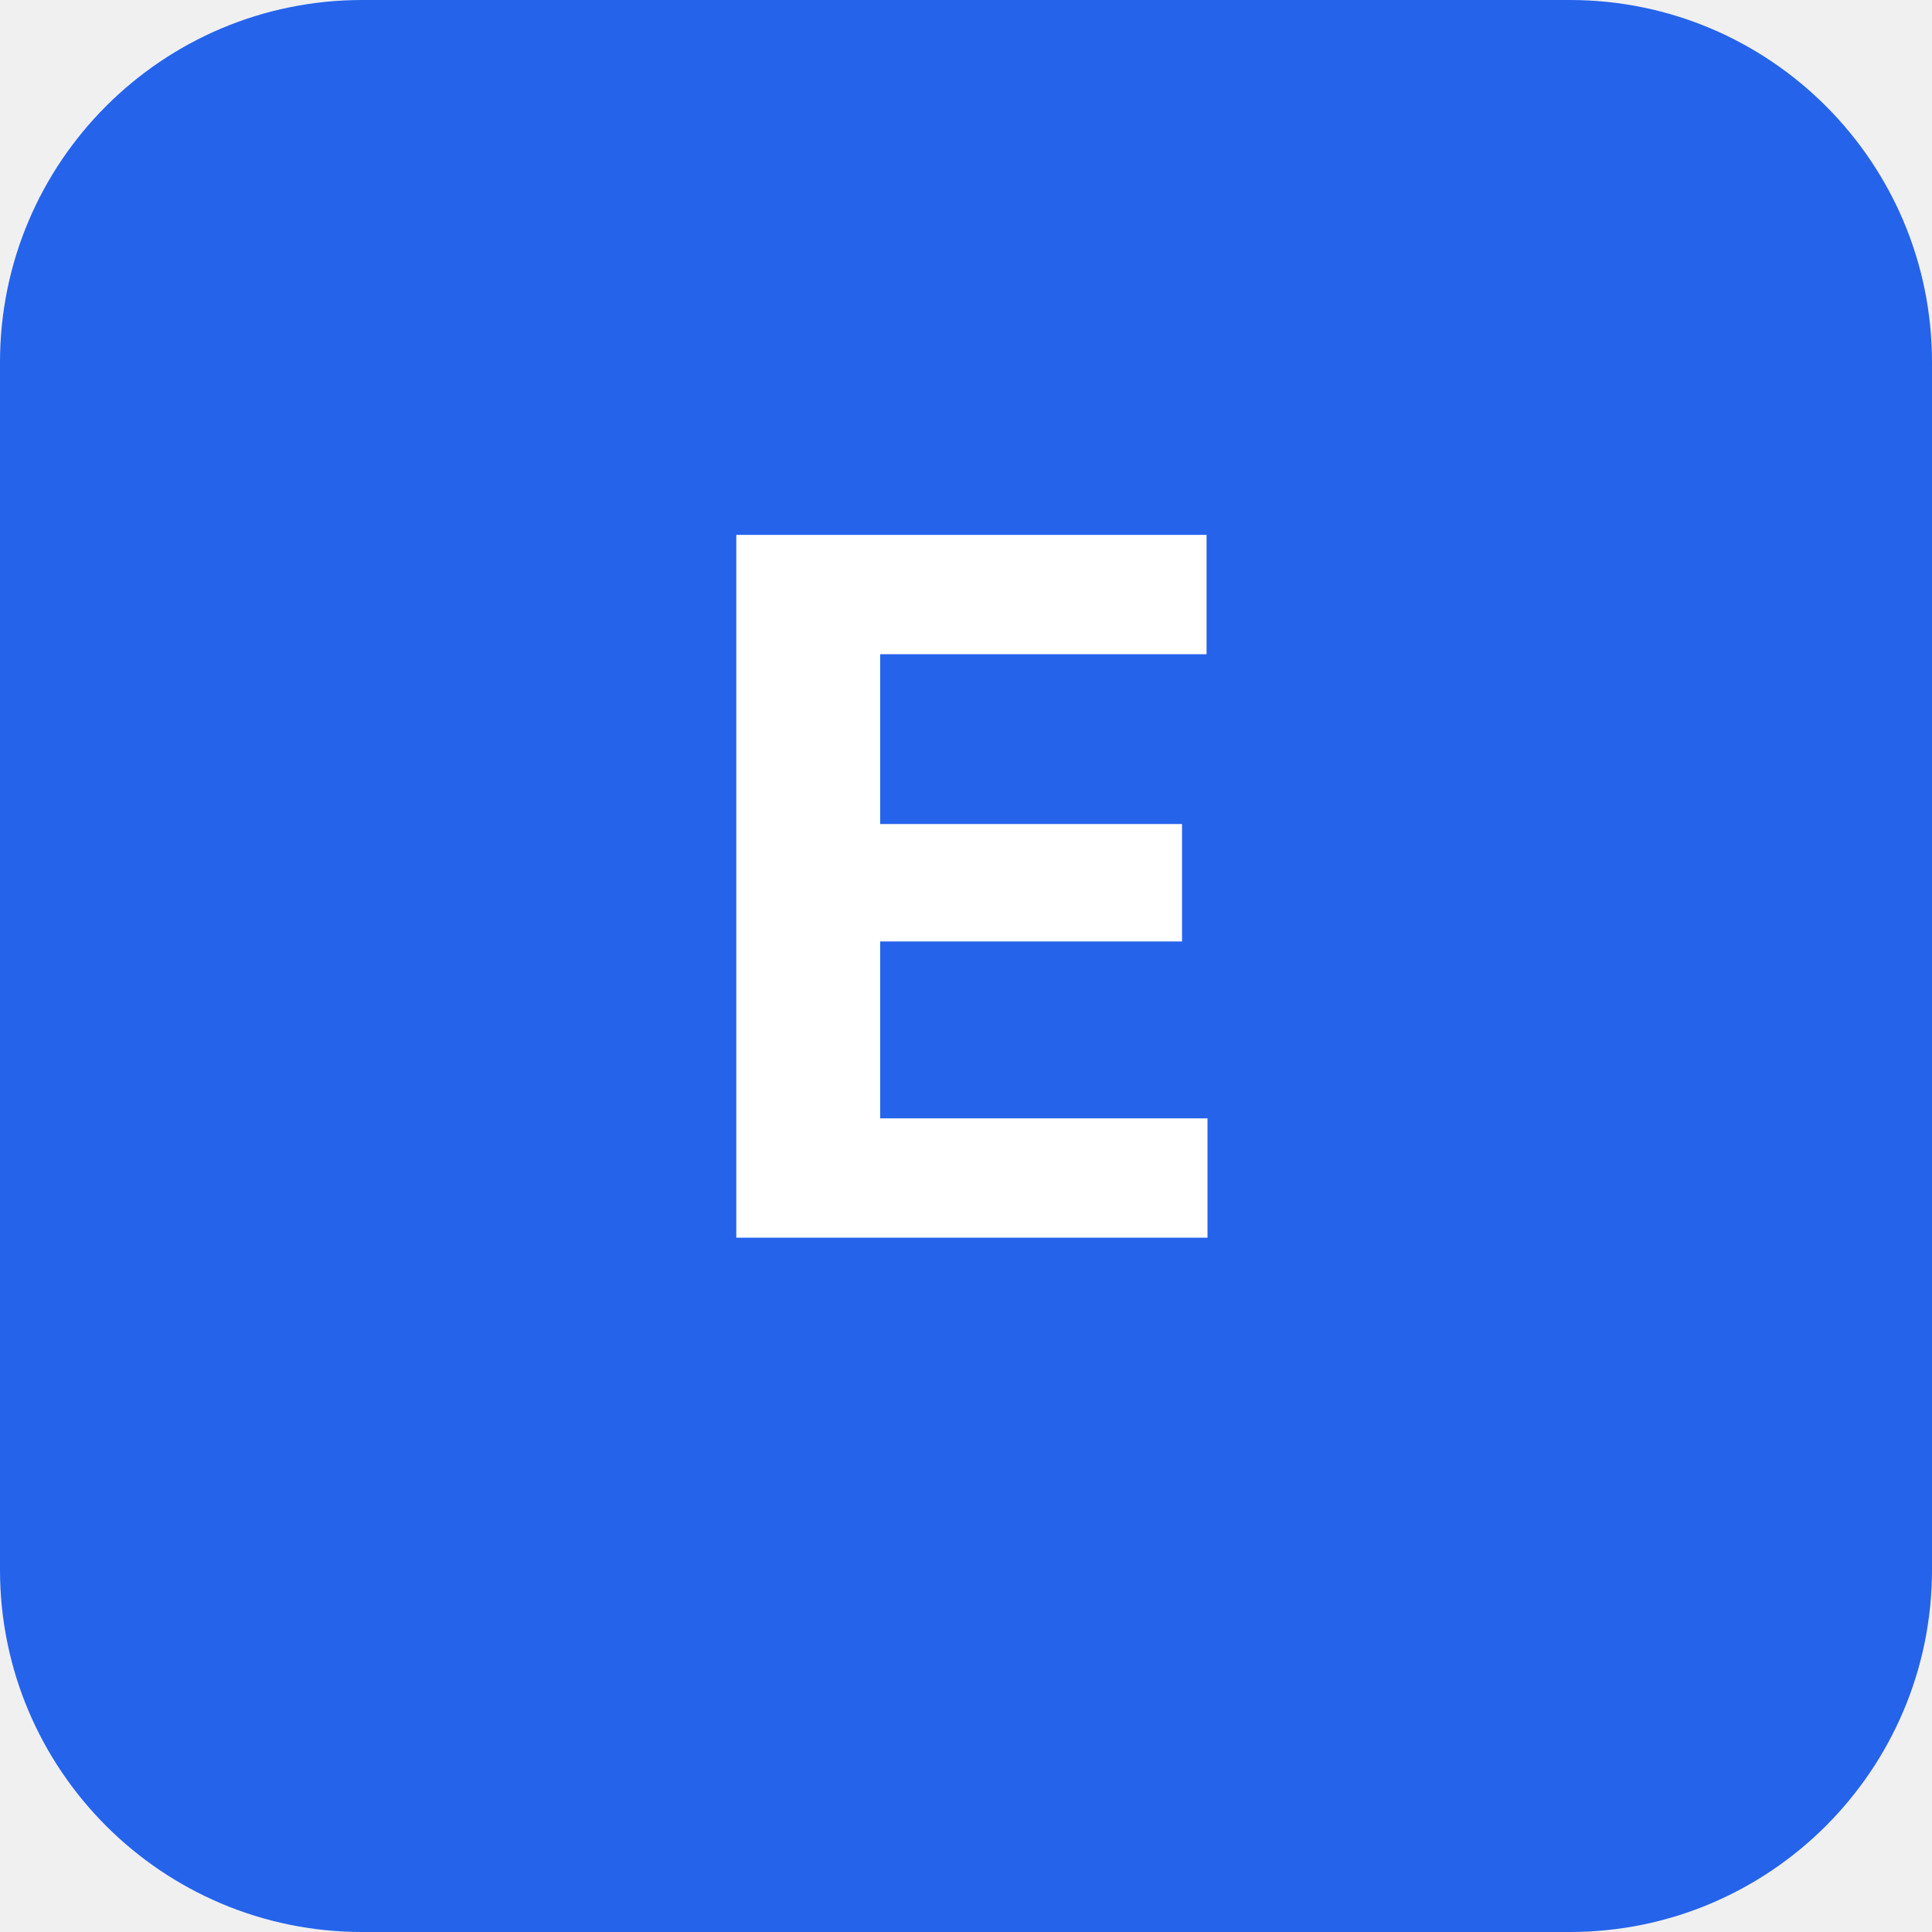
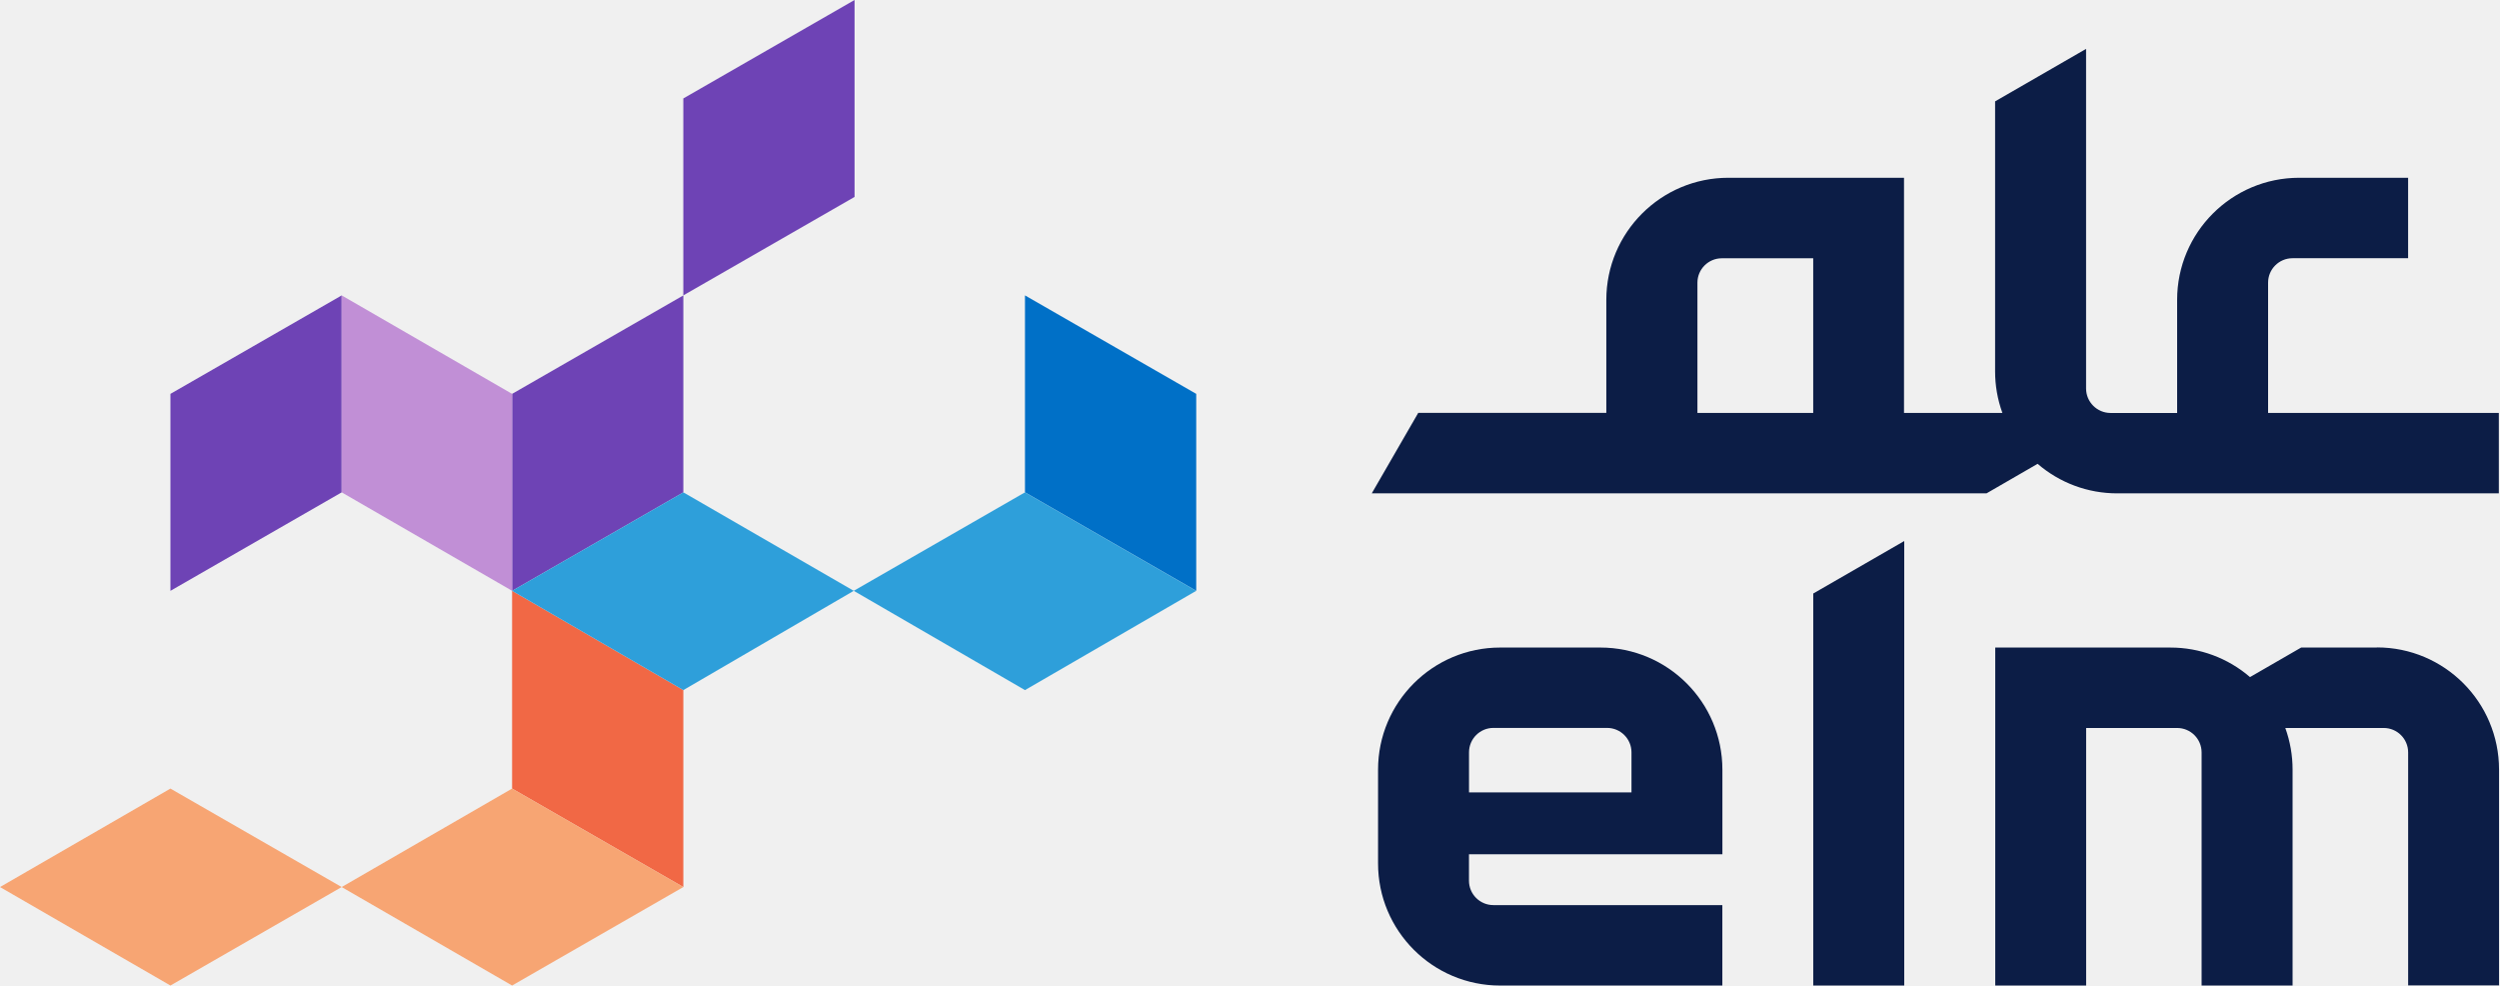
- <svg xmlns="http://www.w3.org/2000/svg" width="128" height="128" viewBox="0 0 128 128" fill="none">
-   <rect width="128" height="128" rx="24" fill="#2563eb" />
-   <text x="64" y="82" text-anchor="middle" font-family="system-ui,-apple-system,sans-serif" font-weight="700" font-size="64" fill="white">E</text>
+ <svg xmlns="http://www.w3.org/2000/svg" width="137.338" height="54.141" viewBox="0 0 137.338 54.141">
+   <g id="logo1" transform="translate(-1531.042 -2265.334)">
+     <path id="Path_1251" data-name="Path 1251" d="M1630.693,2319.474h5v-24.418l-5,2.883Z" fill="#0c1d46" />
+     <path id="Path_1252" data-name="Path 1252" d="M1618.987,2300.907h-5.5a6.711,6.711,0,0,0-6.711,6.711v5.146a6.71,6.71,0,0,0,6.711,6.711h12.21v-4.419h-12.583a1.341,1.341,0,0,1-1.341-1.341v-1.452H1625.7v-4.645a6.71,6.71,0,0,0-6.709-6.711m1.714,7.956h-8.93v-2.2a1.342,1.342,0,0,1,1.342-1.341h6.245a1.342,1.342,0,0,1,1.342,1.341v2.2Z" fill="#0c1d46" />
+     <path id="Path_1253" data-name="Path 1253" d="M1661.67,2300.908h-4.164l-2.81,1.622a6.688,6.688,0,0,0-4.371-1.622h-9.63v18.566h4.995v-14.148h5.005a1.344,1.344,0,0,1,1.341,1.341v12.807h5v-11.856a6.721,6.721,0,0,0-.4-2.292h5.409a1.342,1.342,0,0,1,1.342,1.341v12.8h4.995v-11.856a6.711,6.711,0,0,0-6.711-6.711" fill="#0c1d46" />
+     <path id="Path_1254" data-name="Path 1254" d="M1655.69,2288.017v-7.155a1.342,1.342,0,0,1,1.341-1.342h6.354V2275.1H1657.4a6.709,6.709,0,0,0-6.709,6.711v6.21h-3.662a1.347,1.347,0,0,1-1.342-1.342V2268.02l-5,2.883v14.826a6.679,6.679,0,0,0,.4,2.288h-5.406V2275.1h-9.649a6.71,6.71,0,0,0-6.711,6.709v6.206h-10.336l-2.554,4.422h33.784l2.808-1.623a6.684,6.684,0,0,0,4.372,1.623h20.976v-4.419h-12.692Zm-31.362,0v-7.152a1.342,1.342,0,0,1,1.342-1.342h5.021v8.494Z" fill="#0c1d46" />
+     <path id="Path_1255" data-name="Path 1255" d="M1559.185,2308.655v-10.864l9.411,5.454v10.819Z" fill="#f16845" />
+     <path id="Path_1256" data-name="Path 1256" d="M1559.185,2286.972l9.411-5.409v10.819l-9.411,5.41Z" fill="#6e43b5" />
+     <path id="Path_1257" data-name="Path 1257" d="M1578.006,2276.153l-9.411,5.409v-10.819l9.411-5.409Z" fill="#6e43b5" />
+     <path id="Path_1258" data-name="Path 1258" d="M1540.408,2286.972l9.411-5.409v10.819l-9.411,5.41Z" fill="#6e43b5" />
+     <path id="Path_1259" data-name="Path 1259" d="M1549.819,2292.381v-10.819l9.366,5.409v10.819Z" fill="#c18fd6" />
+     <path id="Path_1260" data-name="Path 1260" d="M1587.372,2292.381v-10.819l9.411,5.409v10.819Z" fill="#0070c7" />
+     <path id="Path_1261" data-name="Path 1261" d="M1531.042,2314.064l9.366-5.409,9.411,5.409-9.411,5.41Z" fill="#f7a573" />
+     <path id="Path_1262" data-name="Path 1262" d="M1549.819,2314.064l9.366-5.409,9.411,5.409-9.411,5.41Z" fill="#f7a573" />
+     <path id="Path_1263" data-name="Path 1263" d="M1559.185,2297.791l9.411-5.41,9.366,5.41-9.366,5.454Z" fill="#2e9fda" />
+     <path id="Path_1264" data-name="Path 1264" d="M1577.961,2297.791l9.411-5.41,9.411,5.41-9.411,5.454Z" fill="#2e9fda" />
+   </g>
</svg>
